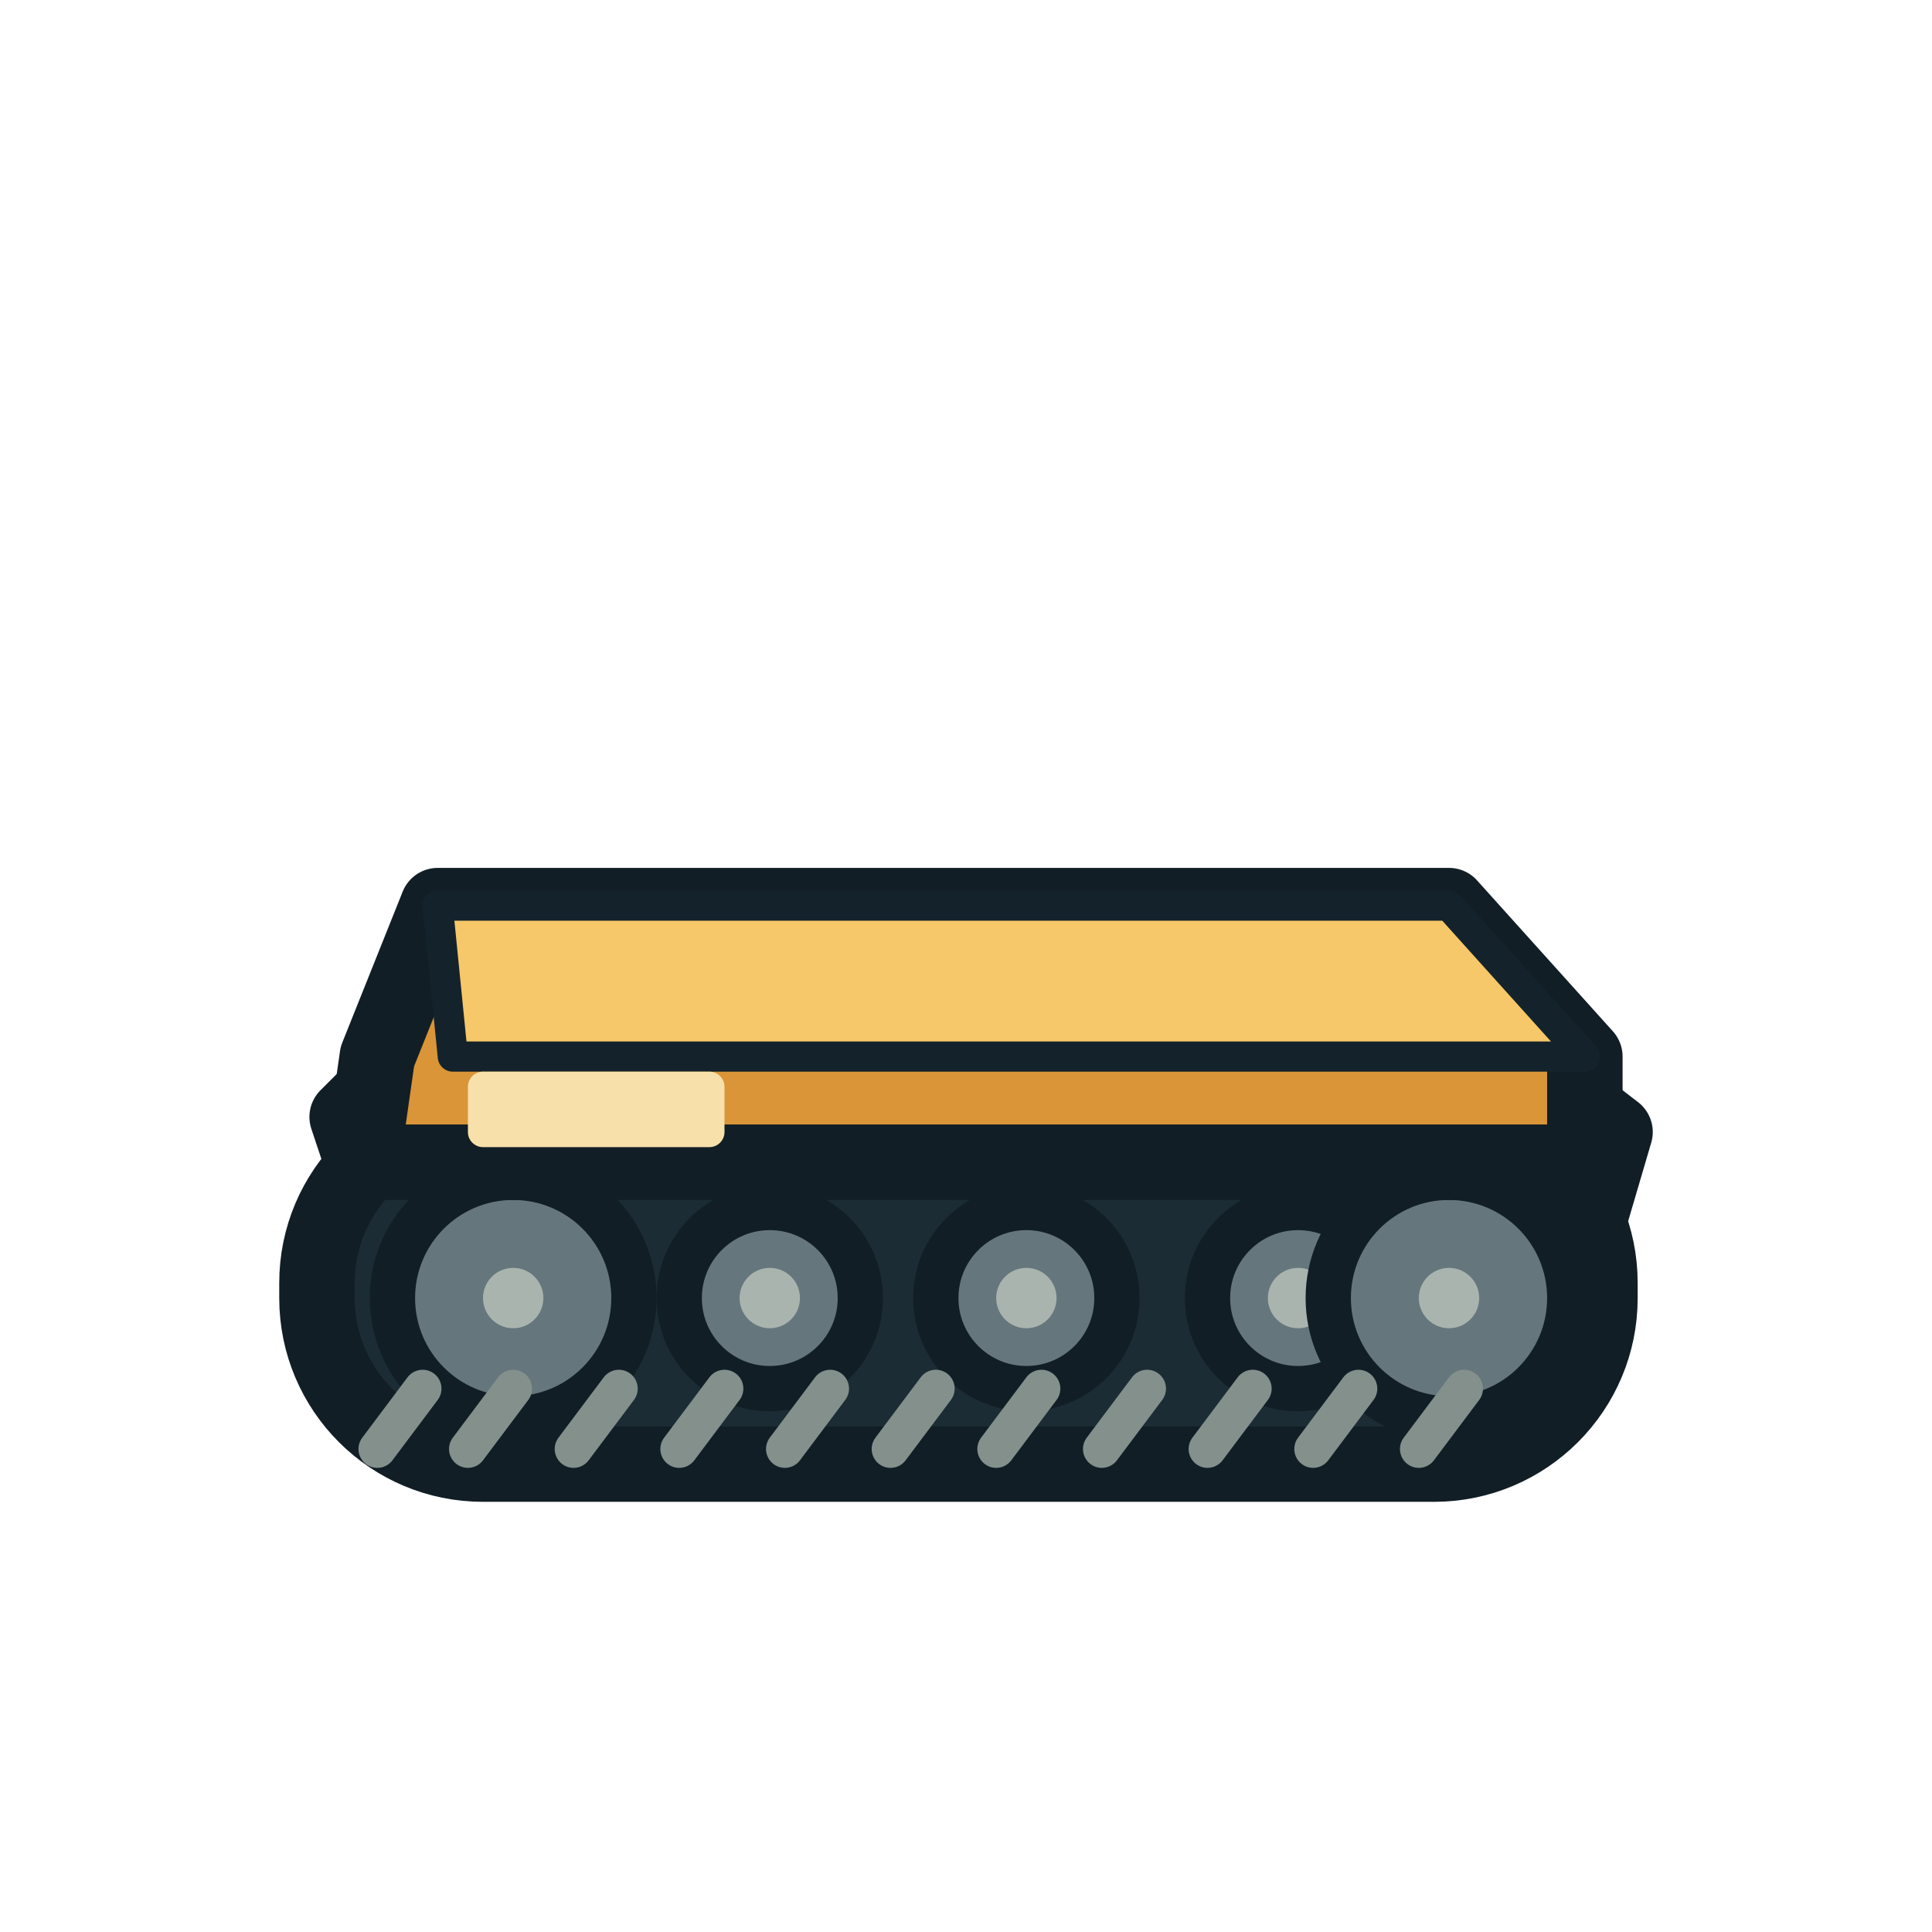
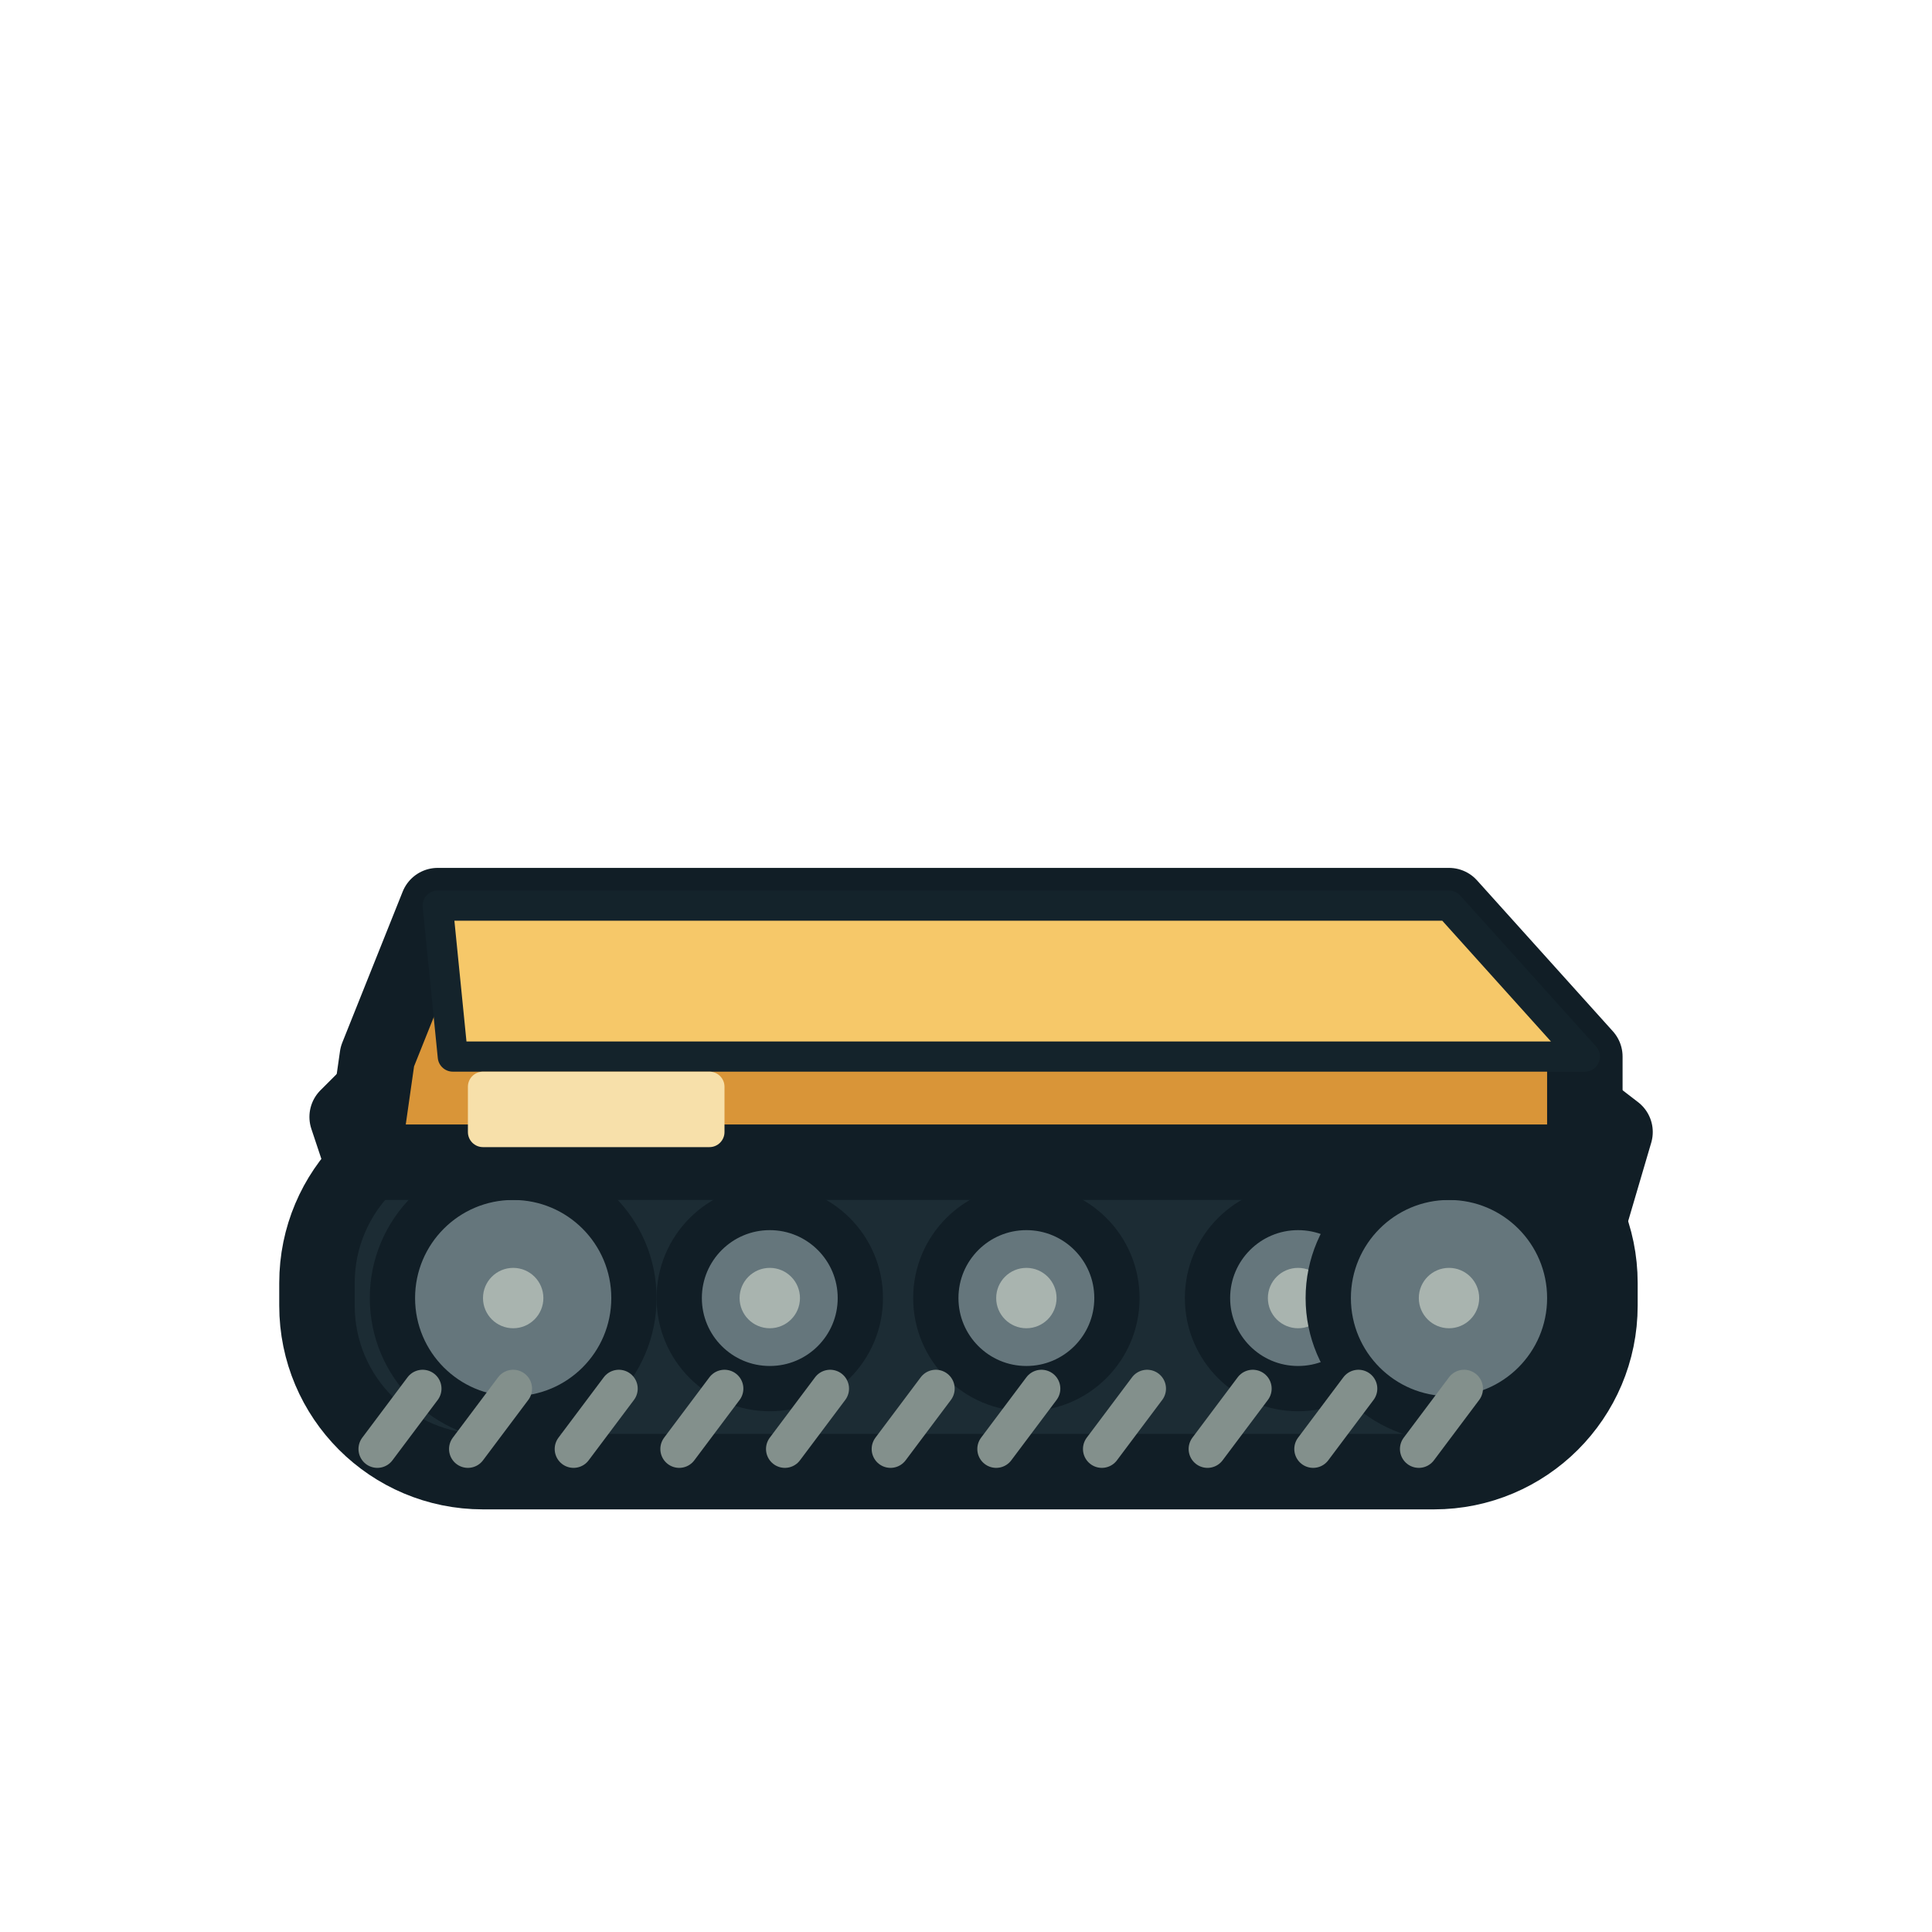
<svg xmlns="http://www.w3.org/2000/svg" width="128" height="128" viewBox="0 0 128 128">
  <g stroke-linecap="round" stroke-linejoin="round">
    <g transform="translate(0 -5)">
      <g id="undercarriage" data-layer="undercarriage">
        <path d="M23 79 L32 70 H94 L107 80 L102 97 H29 Z" fill="#344853" stroke="#111e26" stroke-width="5" />
      </g>
      <g id="track" data-layer="track">
-         <rect x="21" y="79" width="85" height="23" rx="11" fill="#1c2c34" stroke="#111e26" stroke-width="5" />
+         <rect x="21" y="79" width="85" height="23.5" rx="11" fill="#1c2c34" stroke="#111e26" stroke-width="5" />
      </g>
      <circle cx="34" cy="91" r="8" fill="#65767c" stroke="#111e26" stroke-width="3" />
      <circle cx="34" cy="91" r="2" fill="#a9b4af" stroke="none" stroke-width="0" />
      <circle cx="51" cy="91" r="6" fill="#65767c" stroke="#111e26" stroke-width="3" />
      <circle cx="51" cy="91" r="2" fill="#a9b4af" stroke="none" stroke-width="0" />
      <circle cx="68" cy="91" r="6" fill="#65767c" stroke="#111e26" stroke-width="3" />
      <circle cx="68" cy="91" r="2" fill="#a9b4af" stroke="none" stroke-width="0" />
      <circle cx="86" cy="91" r="6" fill="#65767c" stroke="#111e26" stroke-width="3" />
      <circle cx="86" cy="91" r="2" fill="#a9b4af" stroke="none" stroke-width="0" />
      <circle cx="96" cy="91" r="8" fill="#65767c" stroke="#111e26" stroke-width="3" />
      <circle cx="96" cy="91" r="2" fill="#a9b4af" stroke="none" stroke-width="0" />
      <path d="M31 79 l3 4 M31 101 l3 -4" fill="none" stroke="#83908c" stroke-width="2.5" />
      <path d="M38 79 l3 4 M38 101 l3 -4" fill="none" stroke="#83908c" stroke-width="2.5" />
      <path d="M45 79 l3 4 M45 101 l3 -4" fill="none" stroke="#83908c" stroke-width="2.5" />
      <path d="M52 79 l3 4 M52 101 l3 -4" fill="none" stroke="#83908c" stroke-width="2.5" />
      <path d="M59 79 l3 4 M59 101 l3 -4" fill="none" stroke="#83908c" stroke-width="2.5" />
      <path d="M66 79 l3 4 M66 101 l3 -4" fill="none" stroke="#83908c" stroke-width="2.5" />
      <path d="M73 79 l3 4 M73 101 l3 -4" fill="none" stroke="#83908c" stroke-width="2.5" />
      <path d="M80 79 l3 4 M80 101 l3 -4" fill="none" stroke="#83908c" stroke-width="2.5" />
      <path d="M87 79 l3 4 M87 101 l3 -4" fill="none" stroke="#83908c" stroke-width="2.5" />
      <path d="M94 79 l3 4 M94 101 l3 -4" fill="none" stroke="#83908c" stroke-width="2.5" />
      <path d="M25 79 l3 4 M25 101 l3 -4" fill="none" stroke="#83908c" stroke-width="2.5" />
      <g id="chassis" data-layer="chassis">
        <path d="M25 75 L29 65 H96 L105 75 V82 H24 Z" fill="#d99538" stroke="#111e26" stroke-width="5" />
        <path d="M29 65 H96 L105 75 H30 Z" fill="#f6c869" stroke="#14232b" stroke-width="2" />
        <rect x="31" y="76" width="17" height="5" rx="1" fill="#f7e0aa" stroke="none" stroke-width="0" />
      </g>
    </g>
  </g>
</svg>
